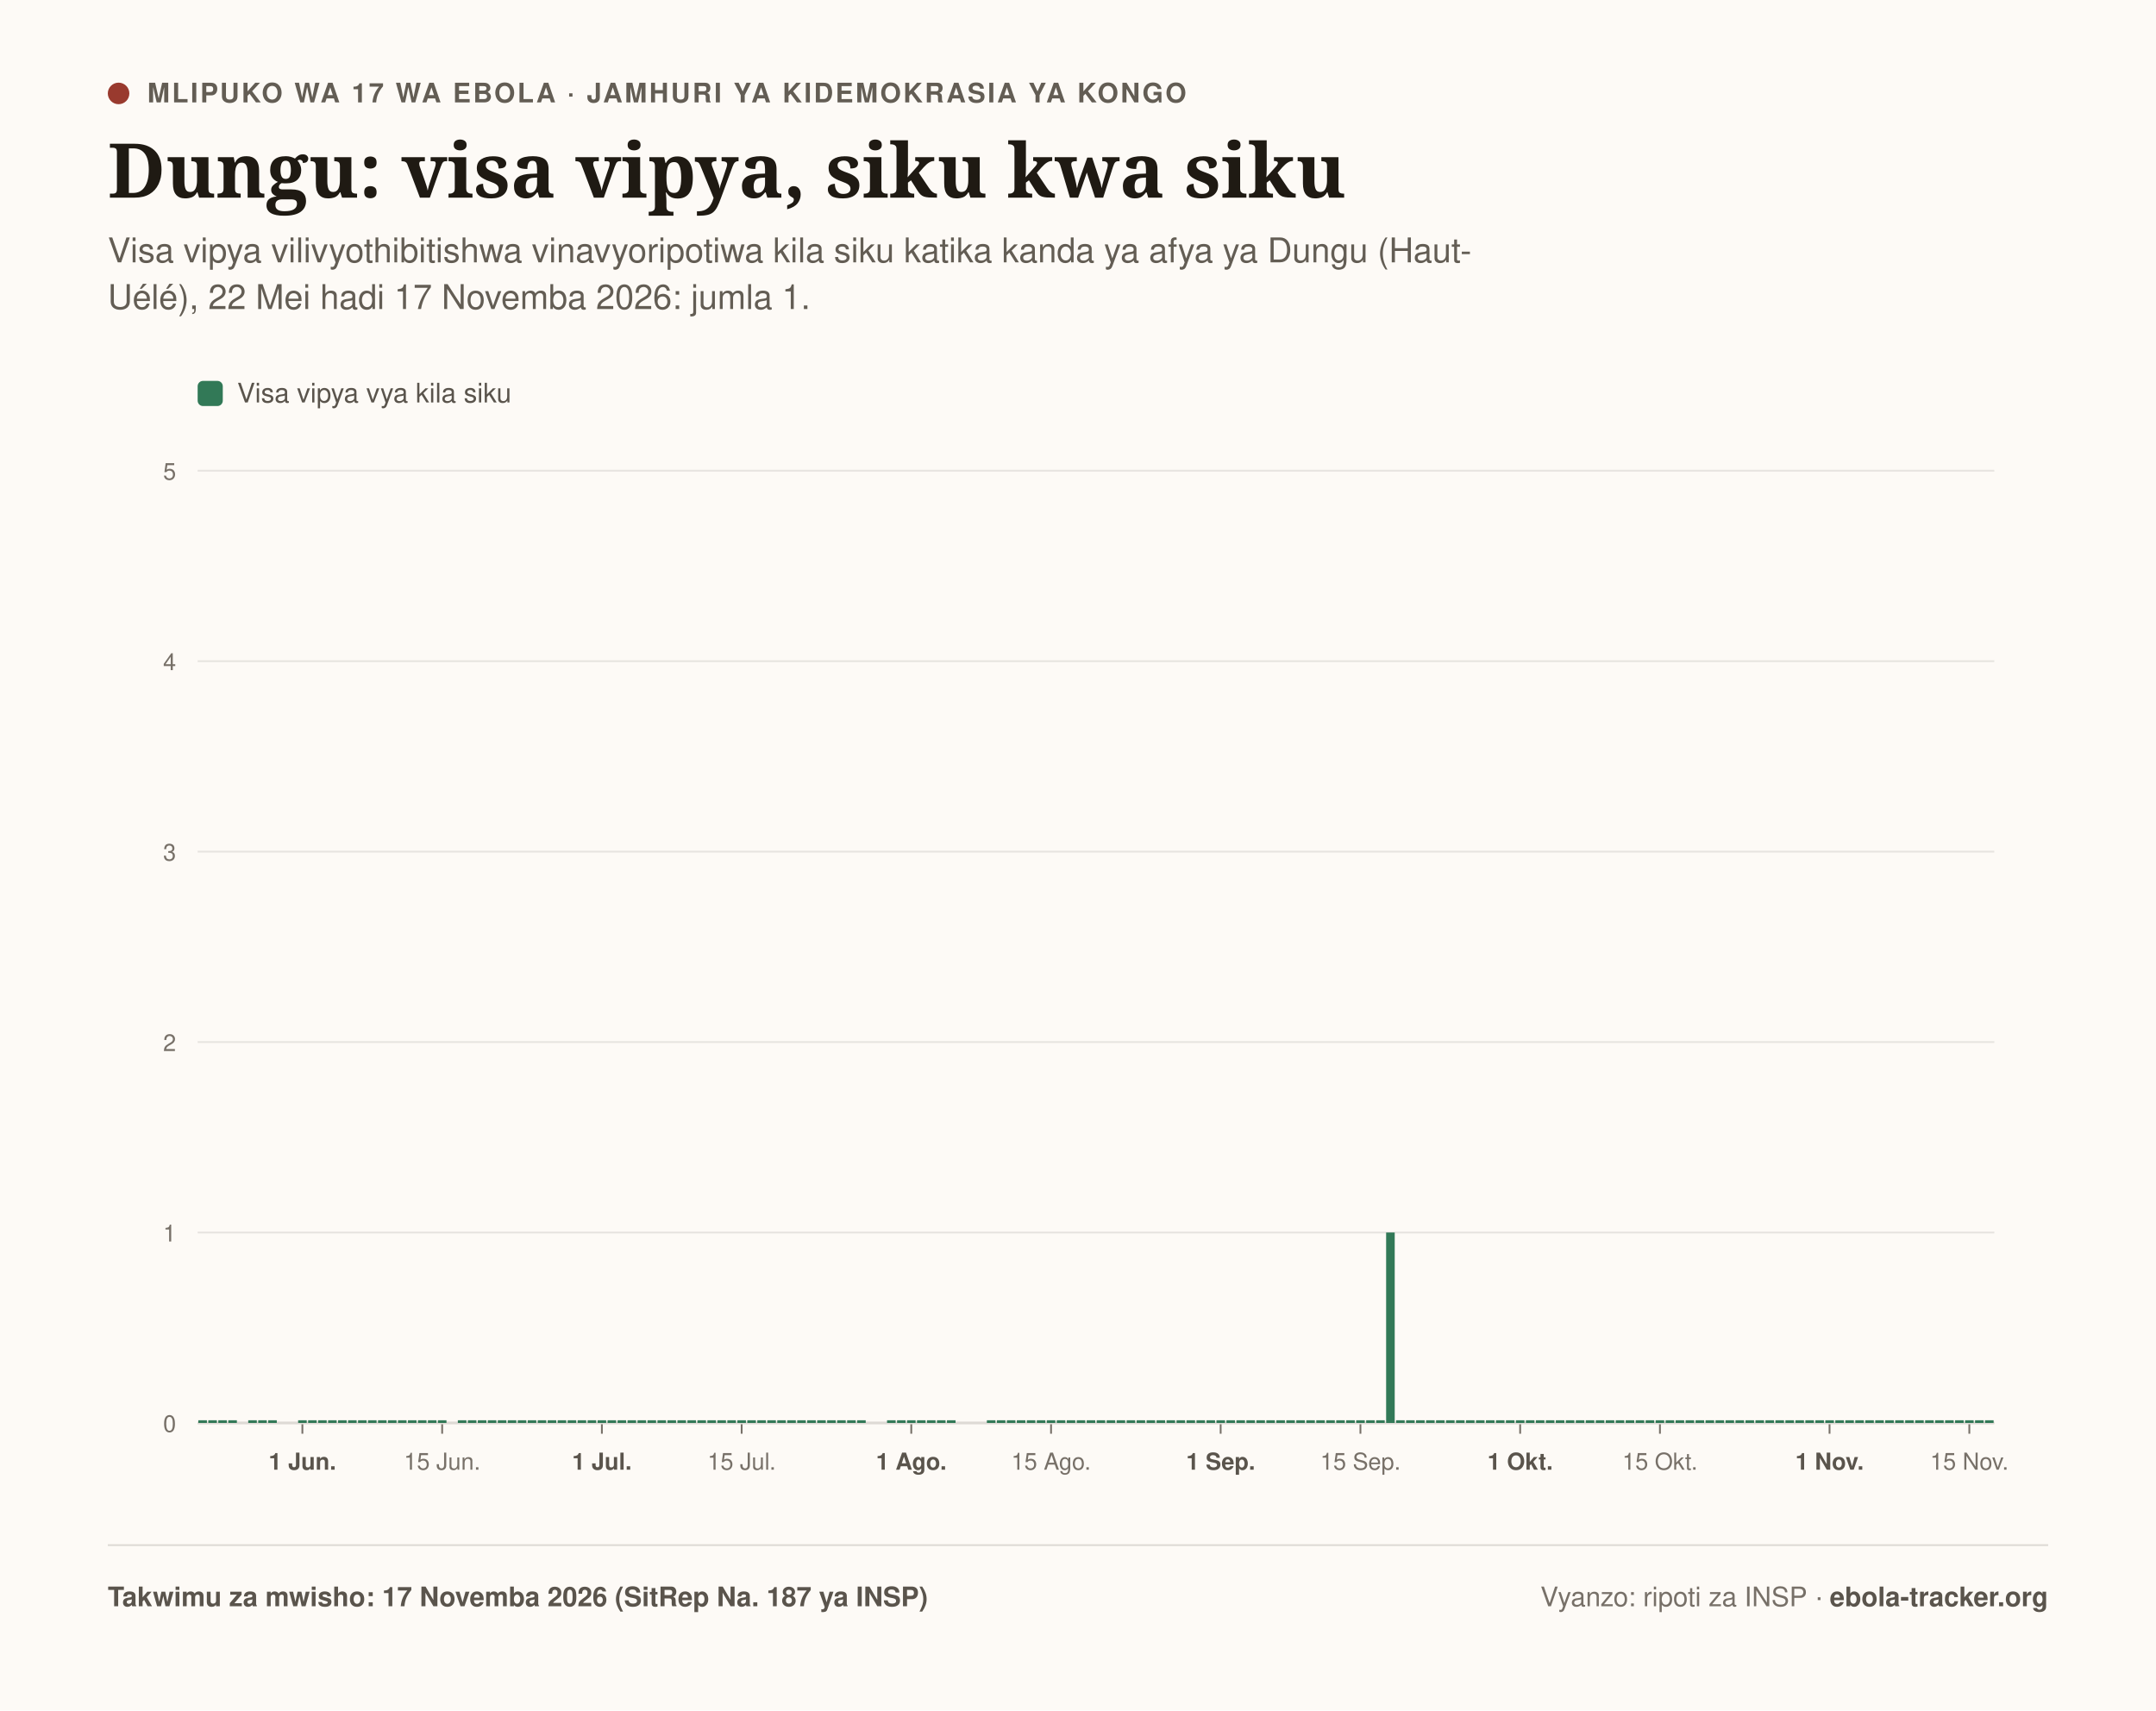
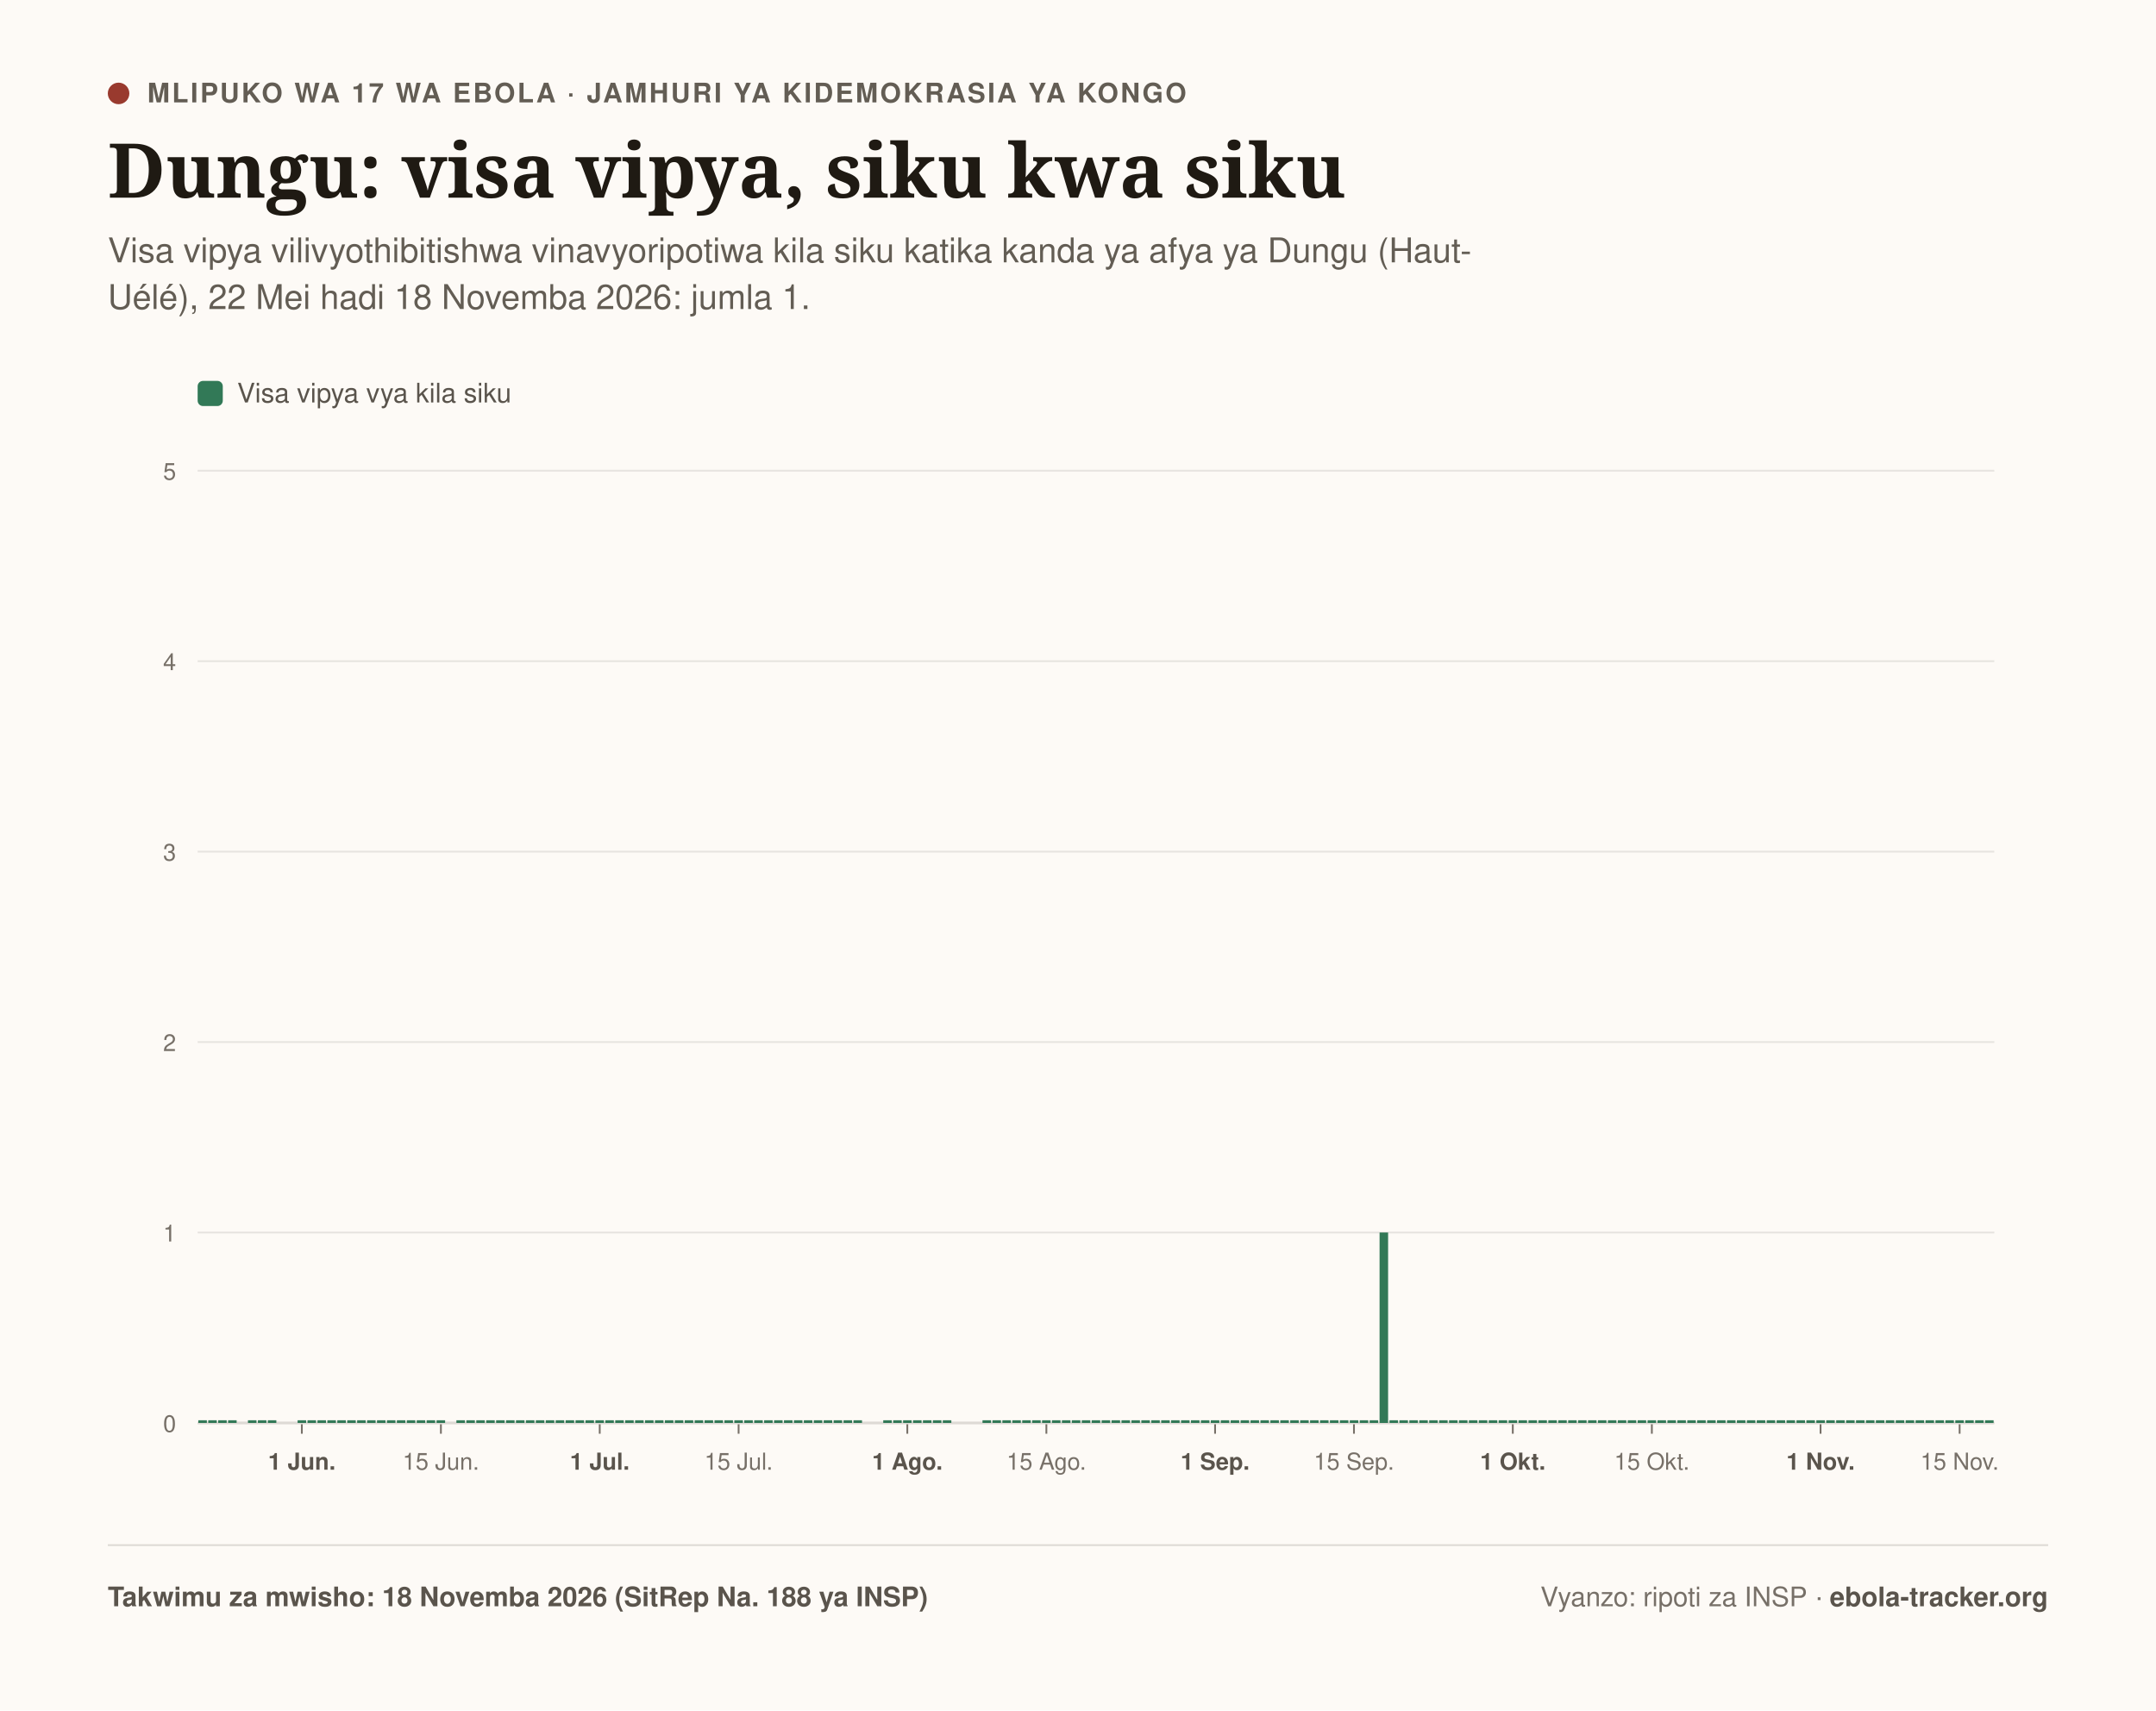
- <svg xmlns="http://www.w3.org/2000/svg" viewBox="0 0 1200 952" role="img" aria-label="Dungu: visa vipya, siku kwa siku. Visa vipya vilivyothibitishwa vinavyoripotiwa kila siku katika kanda ya afya ya Dungu (Haut-Uélé), 22 Mei hadi 17 Novemba 2026: jumla 1.">
+ <svg xmlns="http://www.w3.org/2000/svg" viewBox="0 0 1200 952" role="img" aria-label="Dungu: visa vipya, siku kwa siku. Visa vipya vilivyothibitishwa vinavyoripotiwa kila siku katika kanda ya afya ya Dungu (Haut-Uélé), 22 Mei hadi 18 Novemba 2026: jumla 1.">
  <rect width="1200" height="952" fill="#FDFAF6" />
  <circle cx="66" cy="52" r="6" fill="#993A2E" />
  <text x="82.0" y="57.0" font-family="'Public Sans',Helvetica,Arial,sans-serif" font-size="15" font-weight="700" fill="#635D54" text-anchor="start" letter-spacing=".08em">MLIPUKO WA 17 WA EBOLA · JAMHURI YA KIDEMOKRASIA YA KONGO</text>
  <text x="60.0" y="110.0" font-family="'Source Serif 4',Georgia,serif" font-size="42" font-weight="600" fill="#1F1A13" text-anchor="start">Dungu: visa vipya, siku kwa siku</text>
  <text x="60.0" y="146.0" font-family="'Public Sans',Helvetica,Arial,sans-serif" font-size="19" font-weight="400" fill="#635D54" text-anchor="start">Visa vipya vilivyothibitishwa vinavyoripotiwa kila siku katika kanda ya afya ya Dungu (Haut-</text>
-   <text x="60.0" y="172.0" font-family="'Public Sans',Helvetica,Arial,sans-serif" font-size="19" font-weight="400" fill="#635D54" text-anchor="start">Uélé), 22 Mei hadi 17 Novemba 2026: jumla 1.</text>
+   <text x="60.0" y="172.0" font-family="'Public Sans',Helvetica,Arial,sans-serif" font-size="19" font-weight="400" fill="#635D54" text-anchor="start">Uélé), 22 Mei hadi 18 Novemba 2026: jumla 1.</text>
  <rect x="110" y="212" width="14" height="14" rx="3" fill="#327957" />
  <text x="132.0" y="224.0" font-family="'Public Sans',Helvetica,Arial,sans-serif" font-size="15" font-weight="400" fill="#5A544C" text-anchor="start">Visa vipya vya kila siku</text>
  <line x1="110" x2="1110" y1="792.0" y2="792.0" stroke="#E7E4E0" />
  <text x="98.0" y="797.0" font-family="'Public Sans',Helvetica,Arial,sans-serif" font-size="13" font-weight="400" fill="#777068" text-anchor="end">0</text>
  <line x1="110" x2="1110" y1="686.0" y2="686.0" stroke="#E7E4E0" />
  <text x="98.0" y="691.0" font-family="'Public Sans',Helvetica,Arial,sans-serif" font-size="13" font-weight="400" fill="#777068" text-anchor="end">1</text>
  <line x1="110" x2="1110" y1="580.0" y2="580.0" stroke="#E7E4E0" />
  <text x="98.0" y="585.0" font-family="'Public Sans',Helvetica,Arial,sans-serif" font-size="13" font-weight="400" fill="#777068" text-anchor="end">2</text>
  <line x1="110" x2="1110" y1="474.0" y2="474.0" stroke="#E7E4E0" />
  <text x="98.0" y="479.0" font-family="'Public Sans',Helvetica,Arial,sans-serif" font-size="13" font-weight="400" fill="#777068" text-anchor="end">3</text>
  <line x1="110" x2="1110" y1="368.0" y2="368.0" stroke="#E7E4E0" />
  <text x="98.0" y="373.0" font-family="'Public Sans',Helvetica,Arial,sans-serif" font-size="13" font-weight="400" fill="#777068" text-anchor="end">4</text>
  <line x1="110" x2="1110" y1="262.0" y2="262.0" stroke="#E7E4E0" />
  <text x="98.0" y="267.0" font-family="'Public Sans',Helvetica,Arial,sans-serif" font-size="13" font-weight="400" fill="#777068" text-anchor="end">5</text>
-   <line x1="168.3" x2="168.3" y1="792" y2="798" stroke="#777068" />
-   <text x="168.3" y="818.0" font-family="'Public Sans',Helvetica,Arial,sans-serif" font-size="13" font-weight="600" fill="#5A544C" text-anchor="middle">1 Jun.</text>
-   <line x1="246.1" x2="246.1" y1="792" y2="798" stroke="#777068" />
-   <text x="246.1" y="818.0" font-family="'Public Sans',Helvetica,Arial,sans-serif" font-size="13" font-weight="400" fill="#777068" text-anchor="middle">15 Jun.</text>
-   <line x1="335.0" x2="335.0" y1="792" y2="798" stroke="#777068" />
-   <text x="335.0" y="818.0" font-family="'Public Sans',Helvetica,Arial,sans-serif" font-size="13" font-weight="600" fill="#5A544C" text-anchor="middle">1 Jul.</text>
-   <line x1="412.8" x2="412.8" y1="792" y2="798" stroke="#777068" />
-   <text x="412.8" y="818.0" font-family="'Public Sans',Helvetica,Arial,sans-serif" font-size="13" font-weight="400" fill="#777068" text-anchor="middle">15 Jul.</text>
-   <line x1="507.2" x2="507.2" y1="792" y2="798" stroke="#777068" />
-   <text x="507.2" y="818.0" font-family="'Public Sans',Helvetica,Arial,sans-serif" font-size="13" font-weight="600" fill="#5A544C" text-anchor="middle">1 Ago.</text>
-   <line x1="585.0" x2="585.0" y1="792" y2="798" stroke="#777068" />
-   <text x="585.0" y="818.0" font-family="'Public Sans',Helvetica,Arial,sans-serif" font-size="13" font-weight="400" fill="#777068" text-anchor="middle">15 Ago.</text>
-   <line x1="679.4" x2="679.4" y1="792" y2="798" stroke="#777068" />
-   <text x="679.4" y="818.0" font-family="'Public Sans',Helvetica,Arial,sans-serif" font-size="13" font-weight="600" fill="#5A544C" text-anchor="middle">1 Sep.</text>
-   <line x1="757.2" x2="757.2" y1="792" y2="798" stroke="#777068" />
-   <text x="757.2" y="818.0" font-family="'Public Sans',Helvetica,Arial,sans-serif" font-size="13" font-weight="400" fill="#777068" text-anchor="middle">15 Sep.</text>
-   <line x1="846.1" x2="846.1" y1="792" y2="798" stroke="#777068" />
-   <text x="846.1" y="818.0" font-family="'Public Sans',Helvetica,Arial,sans-serif" font-size="13" font-weight="600" fill="#5A544C" text-anchor="middle">1 Okt.</text>
-   <line x1="923.9" x2="923.9" y1="792" y2="798" stroke="#777068" />
-   <text x="923.9" y="818.0" font-family="'Public Sans',Helvetica,Arial,sans-serif" font-size="13" font-weight="400" fill="#777068" text-anchor="middle">15 Okt.</text>
-   <line x1="1018.3" x2="1018.3" y1="792" y2="798" stroke="#777068" />
-   <text x="1018.3" y="818.0" font-family="'Public Sans',Helvetica,Arial,sans-serif" font-size="13" font-weight="600" fill="#5A544C" text-anchor="middle">1 Nov.</text>
-   <line x1="1096.1" x2="1096.1" y1="792" y2="798" stroke="#777068" />
-   <text x="1096.1" y="818.0" font-family="'Public Sans',Helvetica,Arial,sans-serif" font-size="13" font-weight="400" fill="#777068" text-anchor="middle">15 Nov.</text>
+   <line x1="168.0" x2="168.0" y1="792" y2="798" stroke="#777068" />
+   <text x="168.0" y="818.0" font-family="'Public Sans',Helvetica,Arial,sans-serif" font-size="13" font-weight="600" fill="#5A544C" text-anchor="middle">1 Jun.</text>
+   <line x1="245.4" x2="245.4" y1="792" y2="798" stroke="#777068" />
+   <text x="245.4" y="818.0" font-family="'Public Sans',Helvetica,Arial,sans-serif" font-size="13" font-weight="400" fill="#777068" text-anchor="middle">15 Jun.</text>
+   <line x1="333.8" x2="333.8" y1="792" y2="798" stroke="#777068" />
+   <text x="333.8" y="818.0" font-family="'Public Sans',Helvetica,Arial,sans-serif" font-size="13" font-weight="600" fill="#5A544C" text-anchor="middle">1 Jul.</text>
+   <line x1="411.1" x2="411.1" y1="792" y2="798" stroke="#777068" />
+   <text x="411.1" y="818.0" font-family="'Public Sans',Helvetica,Arial,sans-serif" font-size="13" font-weight="400" fill="#777068" text-anchor="middle">15 Jul.</text>
+   <line x1="505.0" x2="505.0" y1="792" y2="798" stroke="#777068" />
+   <text x="505.0" y="818.0" font-family="'Public Sans',Helvetica,Arial,sans-serif" font-size="13" font-weight="600" fill="#5A544C" text-anchor="middle">1 Ago.</text>
+   <line x1="582.4" x2="582.4" y1="792" y2="798" stroke="#777068" />
+   <text x="582.4" y="818.0" font-family="'Public Sans',Helvetica,Arial,sans-serif" font-size="13" font-weight="400" fill="#777068" text-anchor="middle">15 Ago.</text>
+   <line x1="676.3" x2="676.3" y1="792" y2="798" stroke="#777068" />
+   <text x="676.3" y="818.0" font-family="'Public Sans',Helvetica,Arial,sans-serif" font-size="13" font-weight="600" fill="#5A544C" text-anchor="middle">1 Sep.</text>
+   <line x1="753.6" x2="753.6" y1="792" y2="798" stroke="#777068" />
+   <text x="753.6" y="818.0" font-family="'Public Sans',Helvetica,Arial,sans-serif" font-size="13" font-weight="400" fill="#777068" text-anchor="middle">15 Sep.</text>
+   <line x1="842.0" x2="842.0" y1="792" y2="798" stroke="#777068" />
+   <text x="842.0" y="818.0" font-family="'Public Sans',Helvetica,Arial,sans-serif" font-size="13" font-weight="600" fill="#5A544C" text-anchor="middle">1 Okt.</text>
+   <line x1="919.4" x2="919.4" y1="792" y2="798" stroke="#777068" />
+   <text x="919.4" y="818.0" font-family="'Public Sans',Helvetica,Arial,sans-serif" font-size="13" font-weight="400" fill="#777068" text-anchor="middle">15 Okt.</text>
+   <line x1="1013.3" x2="1013.3" y1="792" y2="798" stroke="#777068" />
+   <text x="1013.3" y="818.0" font-family="'Public Sans',Helvetica,Arial,sans-serif" font-size="13" font-weight="600" fill="#5A544C" text-anchor="middle">1 Nov.</text>
+   <line x1="1090.7" x2="1090.7" y1="792" y2="798" stroke="#777068" />
+   <text x="1090.7" y="818.0" font-family="'Public Sans',Helvetica,Arial,sans-serif" font-size="13" font-weight="400" fill="#777068" text-anchor="middle">15 Nov.</text>
  <line x1="110" x2="1110" y1="792" y2="792" stroke="#DEDAD5" stroke-width="1.5" />
-   <rect x="110.39" y="790.50" width="4.78" height="1.50" fill="#327957" />
-   <rect x="115.94" y="790.50" width="4.78" height="1.50" fill="#327957" />
-   <rect x="121.50" y="790.50" width="4.78" height="1.50" fill="#327957" />
-   <rect x="127.06" y="790.50" width="4.78" height="1.50" fill="#327957" />
-   <rect x="138.17" y="790.50" width="4.78" height="1.50" fill="#327957" />
-   <rect x="143.72" y="790.50" width="4.78" height="1.50" fill="#327957" />
-   <rect x="149.28" y="790.50" width="4.78" height="1.50" fill="#327957" />
-   <rect x="165.94" y="790.50" width="4.78" height="1.50" fill="#327957" />
-   <rect x="171.50" y="790.50" width="4.78" height="1.50" fill="#327957" />
-   <rect x="177.06" y="790.50" width="4.78" height="1.50" fill="#327957" />
-   <rect x="182.61" y="790.50" width="4.78" height="1.50" fill="#327957" />
-   <rect x="188.17" y="790.50" width="4.78" height="1.50" fill="#327957" />
-   <rect x="193.72" y="790.50" width="4.78" height="1.50" fill="#327957" />
-   <rect x="199.28" y="790.50" width="4.78" height="1.50" fill="#327957" />
-   <rect x="204.83" y="790.50" width="4.78" height="1.50" fill="#327957" />
-   <rect x="210.39" y="790.50" width="4.78" height="1.50" fill="#327957" />
-   <rect x="215.94" y="790.50" width="4.78" height="1.50" fill="#327957" />
-   <rect x="221.50" y="790.50" width="4.78" height="1.50" fill="#327957" />
-   <rect x="227.06" y="790.50" width="4.78" height="1.50" fill="#327957" />
-   <rect x="232.61" y="790.50" width="4.78" height="1.50" fill="#327957" />
-   <rect x="238.17" y="790.50" width="4.78" height="1.50" fill="#327957" />
-   <rect x="243.72" y="790.50" width="4.78" height="1.50" fill="#327957" />
-   <rect x="254.83" y="790.50" width="4.78" height="1.50" fill="#327957" />
-   <rect x="260.39" y="790.50" width="4.78" height="1.50" fill="#327957" />
-   <rect x="265.94" y="790.50" width="4.78" height="1.50" fill="#327957" />
-   <rect x="271.50" y="790.50" width="4.78" height="1.50" fill="#327957" />
-   <rect x="277.06" y="790.50" width="4.78" height="1.50" fill="#327957" />
-   <rect x="282.61" y="790.50" width="4.78" height="1.50" fill="#327957" />
-   <rect x="288.17" y="790.50" width="4.78" height="1.50" fill="#327957" />
-   <rect x="293.72" y="790.50" width="4.78" height="1.50" fill="#327957" />
-   <rect x="299.28" y="790.50" width="4.78" height="1.50" fill="#327957" />
-   <rect x="304.83" y="790.50" width="4.78" height="1.50" fill="#327957" />
-   <rect x="310.39" y="790.50" width="4.78" height="1.50" fill="#327957" />
-   <rect x="315.94" y="790.50" width="4.78" height="1.50" fill="#327957" />
-   <rect x="321.50" y="790.50" width="4.78" height="1.50" fill="#327957" />
-   <rect x="327.06" y="790.50" width="4.78" height="1.50" fill="#327957" />
-   <rect x="332.61" y="790.50" width="4.78" height="1.50" fill="#327957" />
-   <rect x="338.17" y="790.50" width="4.78" height="1.50" fill="#327957" />
-   <rect x="343.72" y="790.50" width="4.78" height="1.50" fill="#327957" />
-   <rect x="349.28" y="790.50" width="4.78" height="1.50" fill="#327957" />
-   <rect x="354.83" y="790.50" width="4.78" height="1.50" fill="#327957" />
-   <rect x="360.39" y="790.50" width="4.78" height="1.50" fill="#327957" />
-   <rect x="365.94" y="790.50" width="4.78" height="1.50" fill="#327957" />
-   <rect x="371.50" y="790.50" width="4.78" height="1.50" fill="#327957" />
-   <rect x="377.06" y="790.50" width="4.78" height="1.50" fill="#327957" />
-   <rect x="382.61" y="790.50" width="4.78" height="1.50" fill="#327957" />
-   <rect x="388.17" y="790.50" width="4.78" height="1.50" fill="#327957" />
-   <rect x="393.72" y="790.50" width="4.78" height="1.50" fill="#327957" />
-   <rect x="399.28" y="790.50" width="4.78" height="1.50" fill="#327957" />
-   <rect x="404.83" y="790.50" width="4.78" height="1.50" fill="#327957" />
-   <rect x="410.39" y="790.50" width="4.78" height="1.50" fill="#327957" />
-   <rect x="415.94" y="790.50" width="4.78" height="1.50" fill="#327957" />
-   <rect x="421.50" y="790.50" width="4.78" height="1.50" fill="#327957" />
-   <rect x="427.06" y="790.50" width="4.78" height="1.50" fill="#327957" />
-   <rect x="432.61" y="790.50" width="4.78" height="1.50" fill="#327957" />
-   <rect x="438.17" y="790.50" width="4.78" height="1.50" fill="#327957" />
-   <rect x="443.72" y="790.50" width="4.78" height="1.50" fill="#327957" />
-   <rect x="449.28" y="790.50" width="4.78" height="1.50" fill="#327957" />
-   <rect x="454.83" y="790.50" width="4.78" height="1.50" fill="#327957" />
-   <rect x="460.39" y="790.50" width="4.78" height="1.50" fill="#327957" />
-   <rect x="465.94" y="790.50" width="4.78" height="1.50" fill="#327957" />
-   <rect x="471.50" y="790.50" width="4.78" height="1.50" fill="#327957" />
-   <rect x="477.06" y="790.50" width="4.78" height="1.50" fill="#327957" />
-   <rect x="493.72" y="790.50" width="4.78" height="1.50" fill="#327957" />
-   <rect x="499.28" y="790.50" width="4.78" height="1.50" fill="#327957" />
-   <rect x="504.83" y="790.50" width="4.78" height="1.50" fill="#327957" />
-   <rect x="510.39" y="790.50" width="4.78" height="1.50" fill="#327957" />
-   <rect x="515.94" y="790.50" width="4.78" height="1.50" fill="#327957" />
-   <rect x="521.50" y="790.50" width="4.78" height="1.50" fill="#327957" />
-   <rect x="527.06" y="790.50" width="4.78" height="1.50" fill="#327957" />
-   <rect x="549.28" y="790.50" width="4.78" height="1.50" fill="#327957" />
-   <rect x="554.83" y="790.50" width="4.78" height="1.50" fill="#327957" />
-   <rect x="560.39" y="790.50" width="4.78" height="1.50" fill="#327957" />
-   <rect x="565.94" y="790.50" width="4.78" height="1.50" fill="#327957" />
-   <rect x="571.50" y="790.50" width="4.78" height="1.50" fill="#327957" />
-   <rect x="577.06" y="790.50" width="4.78" height="1.50" fill="#327957" />
-   <rect x="582.61" y="790.50" width="4.78" height="1.50" fill="#327957" />
-   <rect x="588.17" y="790.50" width="4.78" height="1.50" fill="#327957" />
-   <rect x="593.72" y="790.50" width="4.78" height="1.50" fill="#327957" />
-   <rect x="599.28" y="790.50" width="4.78" height="1.50" fill="#327957" />
-   <rect x="604.83" y="790.50" width="4.78" height="1.50" fill="#327957" />
-   <rect x="610.39" y="790.50" width="4.78" height="1.50" fill="#327957" />
-   <rect x="615.94" y="790.50" width="4.78" height="1.50" fill="#327957" />
-   <rect x="621.50" y="790.50" width="4.78" height="1.50" fill="#327957" />
-   <rect x="627.06" y="790.50" width="4.78" height="1.50" fill="#327957" />
-   <rect x="632.61" y="790.50" width="4.78" height="1.50" fill="#327957" />
-   <rect x="638.17" y="790.50" width="4.78" height="1.50" fill="#327957" />
-   <rect x="643.72" y="790.50" width="4.78" height="1.50" fill="#327957" />
-   <rect x="649.28" y="790.50" width="4.78" height="1.50" fill="#327957" />
-   <rect x="654.83" y="790.50" width="4.78" height="1.50" fill="#327957" />
-   <rect x="660.39" y="790.50" width="4.78" height="1.50" fill="#327957" />
-   <rect x="665.94" y="790.50" width="4.78" height="1.50" fill="#327957" />
-   <rect x="671.50" y="790.50" width="4.78" height="1.50" fill="#327957" />
-   <rect x="677.06" y="790.50" width="4.78" height="1.50" fill="#327957" />
-   <rect x="682.61" y="790.50" width="4.78" height="1.50" fill="#327957" />
-   <rect x="688.17" y="790.50" width="4.78" height="1.50" fill="#327957" />
-   <rect x="693.72" y="790.50" width="4.78" height="1.50" fill="#327957" />
-   <rect x="699.28" y="790.50" width="4.78" height="1.50" fill="#327957" />
-   <rect x="704.83" y="790.50" width="4.78" height="1.50" fill="#327957" />
-   <rect x="710.39" y="790.50" width="4.78" height="1.50" fill="#327957" />
-   <rect x="715.94" y="790.50" width="4.78" height="1.50" fill="#327957" />
-   <rect x="721.50" y="790.50" width="4.78" height="1.50" fill="#327957" />
-   <rect x="727.06" y="790.50" width="4.78" height="1.50" fill="#327957" />
-   <rect x="732.61" y="790.50" width="4.78" height="1.50" fill="#327957" />
-   <rect x="738.17" y="790.50" width="4.78" height="1.50" fill="#327957" />
-   <rect x="743.72" y="790.50" width="4.78" height="1.50" fill="#327957" />
-   <rect x="749.28" y="790.50" width="4.78" height="1.50" fill="#327957" />
-   <rect x="754.83" y="790.50" width="4.78" height="1.50" fill="#327957" />
-   <rect x="760.39" y="790.50" width="4.78" height="1.50" fill="#327957" />
-   <rect x="765.94" y="790.50" width="4.78" height="1.50" fill="#327957" />
-   <rect x="771.50" y="686.00" width="4.78" height="106.00" fill="#327957" />
-   <rect x="777.06" y="790.50" width="4.78" height="1.50" fill="#327957" />
-   <rect x="782.61" y="790.50" width="4.78" height="1.50" fill="#327957" />
-   <rect x="788.17" y="790.50" width="4.78" height="1.50" fill="#327957" />
-   <rect x="793.72" y="790.50" width="4.78" height="1.50" fill="#327957" />
-   <rect x="799.28" y="790.50" width="4.78" height="1.50" fill="#327957" />
-   <rect x="804.83" y="790.50" width="4.78" height="1.50" fill="#327957" />
-   <rect x="810.39" y="790.50" width="4.78" height="1.50" fill="#327957" />
-   <rect x="815.94" y="790.50" width="4.78" height="1.50" fill="#327957" />
-   <rect x="821.50" y="790.50" width="4.78" height="1.50" fill="#327957" />
-   <rect x="827.06" y="790.50" width="4.78" height="1.50" fill="#327957" />
-   <rect x="832.61" y="790.50" width="4.78" height="1.50" fill="#327957" />
-   <rect x="838.17" y="790.50" width="4.78" height="1.50" fill="#327957" />
-   <rect x="843.72" y="790.50" width="4.78" height="1.50" fill="#327957" />
-   <rect x="849.28" y="790.50" width="4.78" height="1.50" fill="#327957" />
-   <rect x="854.83" y="790.50" width="4.78" height="1.50" fill="#327957" />
-   <rect x="860.39" y="790.50" width="4.78" height="1.50" fill="#327957" />
-   <rect x="865.94" y="790.50" width="4.78" height="1.50" fill="#327957" />
-   <rect x="871.50" y="790.50" width="4.78" height="1.50" fill="#327957" />
-   <rect x="877.06" y="790.50" width="4.78" height="1.50" fill="#327957" />
-   <rect x="882.61" y="790.50" width="4.78" height="1.50" fill="#327957" />
-   <rect x="888.17" y="790.50" width="4.78" height="1.50" fill="#327957" />
-   <rect x="893.72" y="790.50" width="4.78" height="1.50" fill="#327957" />
-   <rect x="899.28" y="790.50" width="4.78" height="1.50" fill="#327957" />
-   <rect x="904.83" y="790.50" width="4.78" height="1.50" fill="#327957" />
-   <rect x="910.39" y="790.50" width="4.78" height="1.50" fill="#327957" />
-   <rect x="915.94" y="790.50" width="4.78" height="1.50" fill="#327957" />
-   <rect x="921.50" y="790.50" width="4.78" height="1.50" fill="#327957" />
-   <rect x="927.06" y="790.50" width="4.78" height="1.50" fill="#327957" />
-   <rect x="932.61" y="790.50" width="4.78" height="1.50" fill="#327957" />
-   <rect x="938.17" y="790.50" width="4.78" height="1.50" fill="#327957" />
-   <rect x="943.72" y="790.50" width="4.78" height="1.50" fill="#327957" />
-   <rect x="949.28" y="790.50" width="4.78" height="1.50" fill="#327957" />
-   <rect x="954.83" y="790.50" width="4.78" height="1.50" fill="#327957" />
-   <rect x="960.39" y="790.50" width="4.78" height="1.50" fill="#327957" />
-   <rect x="965.94" y="790.50" width="4.78" height="1.50" fill="#327957" />
-   <rect x="971.50" y="790.50" width="4.78" height="1.50" fill="#327957" />
-   <rect x="977.06" y="790.50" width="4.78" height="1.50" fill="#327957" />
-   <rect x="982.61" y="790.50" width="4.78" height="1.50" fill="#327957" />
-   <rect x="988.17" y="790.50" width="4.78" height="1.50" fill="#327957" />
-   <rect x="993.72" y="790.50" width="4.78" height="1.50" fill="#327957" />
-   <rect x="999.28" y="790.50" width="4.78" height="1.50" fill="#327957" />
-   <rect x="1004.83" y="790.50" width="4.78" height="1.50" fill="#327957" />
-   <rect x="1010.39" y="790.50" width="4.78" height="1.50" fill="#327957" />
-   <rect x="1015.94" y="790.50" width="4.78" height="1.50" fill="#327957" />
-   <rect x="1021.50" y="790.50" width="4.78" height="1.50" fill="#327957" />
-   <rect x="1027.06" y="790.50" width="4.78" height="1.50" fill="#327957" />
-   <rect x="1032.61" y="790.50" width="4.78" height="1.50" fill="#327957" />
-   <rect x="1038.17" y="790.50" width="4.78" height="1.50" fill="#327957" />
-   <rect x="1043.72" y="790.50" width="4.78" height="1.50" fill="#327957" />
-   <rect x="1049.28" y="790.50" width="4.78" height="1.50" fill="#327957" />
-   <rect x="1054.83" y="790.50" width="4.78" height="1.50" fill="#327957" />
-   <rect x="1060.39" y="790.50" width="4.78" height="1.50" fill="#327957" />
-   <rect x="1065.94" y="790.50" width="4.78" height="1.50" fill="#327957" />
-   <rect x="1071.50" y="790.50" width="4.78" height="1.50" fill="#327957" />
-   <rect x="1077.06" y="790.50" width="4.78" height="1.50" fill="#327957" />
-   <rect x="1082.61" y="790.50" width="4.78" height="1.50" fill="#327957" />
-   <rect x="1088.17" y="790.50" width="4.78" height="1.50" fill="#327957" />
-   <rect x="1093.72" y="790.50" width="4.78" height="1.50" fill="#327957" />
-   <rect x="1099.28" y="790.50" width="4.78" height="1.50" fill="#327957" />
-   <rect x="1104.83" y="790.50" width="4.78" height="1.50" fill="#327957" />
+   <rect x="110.39" y="790.50" width="4.75" height="1.50" fill="#327957" />
+   <rect x="115.91" y="790.50" width="4.75" height="1.50" fill="#327957" />
+   <rect x="121.44" y="790.50" width="4.75" height="1.50" fill="#327957" />
+   <rect x="126.96" y="790.50" width="4.75" height="1.50" fill="#327957" />
+   <rect x="138.01" y="790.50" width="4.75" height="1.50" fill="#327957" />
+   <rect x="143.54" y="790.50" width="4.75" height="1.50" fill="#327957" />
+   <rect x="149.06" y="790.50" width="4.75" height="1.50" fill="#327957" />
+   <rect x="165.64" y="790.50" width="4.75" height="1.50" fill="#327957" />
+   <rect x="171.16" y="790.50" width="4.75" height="1.50" fill="#327957" />
+   <rect x="176.69" y="790.50" width="4.75" height="1.50" fill="#327957" />
+   <rect x="182.21" y="790.50" width="4.75" height="1.50" fill="#327957" />
+   <rect x="187.73" y="790.50" width="4.75" height="1.50" fill="#327957" />
+   <rect x="193.26" y="790.50" width="4.75" height="1.50" fill="#327957" />
+   <rect x="198.78" y="790.50" width="4.75" height="1.50" fill="#327957" />
+   <rect x="204.31" y="790.50" width="4.75" height="1.50" fill="#327957" />
+   <rect x="209.83" y="790.50" width="4.75" height="1.50" fill="#327957" />
+   <rect x="215.36" y="790.50" width="4.75" height="1.50" fill="#327957" />
+   <rect x="220.88" y="790.50" width="4.75" height="1.50" fill="#327957" />
+   <rect x="226.41" y="790.50" width="4.75" height="1.50" fill="#327957" />
+   <rect x="231.93" y="790.50" width="4.75" height="1.50" fill="#327957" />
+   <rect x="237.46" y="790.50" width="4.75" height="1.50" fill="#327957" />
+   <rect x="242.98" y="790.50" width="4.75" height="1.50" fill="#327957" />
+   <rect x="254.03" y="790.50" width="4.75" height="1.50" fill="#327957" />
+   <rect x="259.56" y="790.50" width="4.75" height="1.50" fill="#327957" />
+   <rect x="265.08" y="790.50" width="4.75" height="1.50" fill="#327957" />
+   <rect x="270.61" y="790.50" width="4.75" height="1.50" fill="#327957" />
+   <rect x="276.13" y="790.50" width="4.75" height="1.50" fill="#327957" />
+   <rect x="281.66" y="790.50" width="4.75" height="1.50" fill="#327957" />
+   <rect x="287.18" y="790.50" width="4.75" height="1.50" fill="#327957" />
+   <rect x="292.71" y="790.50" width="4.75" height="1.50" fill="#327957" />
+   <rect x="298.23" y="790.50" width="4.75" height="1.50" fill="#327957" />
+   <rect x="303.76" y="790.50" width="4.75" height="1.50" fill="#327957" />
+   <rect x="309.28" y="790.50" width="4.75" height="1.50" fill="#327957" />
+   <rect x="314.81" y="790.50" width="4.75" height="1.50" fill="#327957" />
+   <rect x="320.33" y="790.50" width="4.75" height="1.50" fill="#327957" />
+   <rect x="325.86" y="790.50" width="4.75" height="1.50" fill="#327957" />
+   <rect x="331.38" y="790.50" width="4.75" height="1.50" fill="#327957" />
+   <rect x="336.91" y="790.50" width="4.75" height="1.50" fill="#327957" />
+   <rect x="342.43" y="790.50" width="4.75" height="1.50" fill="#327957" />
+   <rect x="347.96" y="790.50" width="4.75" height="1.50" fill="#327957" />
+   <rect x="353.48" y="790.50" width="4.75" height="1.50" fill="#327957" />
+   <rect x="359.01" y="790.50" width="4.75" height="1.50" fill="#327957" />
+   <rect x="364.53" y="790.50" width="4.75" height="1.50" fill="#327957" />
+   <rect x="370.06" y="790.50" width="4.75" height="1.50" fill="#327957" />
+   <rect x="375.58" y="790.50" width="4.75" height="1.50" fill="#327957" />
+   <rect x="381.10" y="790.50" width="4.75" height="1.50" fill="#327957" />
+   <rect x="386.63" y="790.50" width="4.75" height="1.50" fill="#327957" />
+   <rect x="392.15" y="790.50" width="4.75" height="1.50" fill="#327957" />
+   <rect x="397.68" y="790.50" width="4.75" height="1.50" fill="#327957" />
+   <rect x="403.20" y="790.50" width="4.75" height="1.50" fill="#327957" />
+   <rect x="408.73" y="790.50" width="4.75" height="1.50" fill="#327957" />
+   <rect x="414.25" y="790.50" width="4.75" height="1.50" fill="#327957" />
+   <rect x="419.78" y="790.50" width="4.75" height="1.50" fill="#327957" />
+   <rect x="425.30" y="790.50" width="4.75" height="1.50" fill="#327957" />
+   <rect x="430.83" y="790.50" width="4.75" height="1.50" fill="#327957" />
+   <rect x="436.35" y="790.50" width="4.75" height="1.50" fill="#327957" />
+   <rect x="441.88" y="790.50" width="4.75" height="1.50" fill="#327957" />
+   <rect x="447.40" y="790.50" width="4.75" height="1.50" fill="#327957" />
+   <rect x="452.93" y="790.50" width="4.75" height="1.50" fill="#327957" />
+   <rect x="458.45" y="790.50" width="4.75" height="1.50" fill="#327957" />
+   <rect x="463.98" y="790.50" width="4.75" height="1.50" fill="#327957" />
+   <rect x="469.50" y="790.50" width="4.75" height="1.50" fill="#327957" />
+   <rect x="475.03" y="790.50" width="4.75" height="1.50" fill="#327957" />
+   <rect x="491.60" y="790.50" width="4.75" height="1.50" fill="#327957" />
+   <rect x="497.13" y="790.50" width="4.75" height="1.50" fill="#327957" />
+   <rect x="502.65" y="790.50" width="4.75" height="1.50" fill="#327957" />
+   <rect x="508.18" y="790.50" width="4.75" height="1.50" fill="#327957" />
+   <rect x="513.70" y="790.50" width="4.75" height="1.50" fill="#327957" />
+   <rect x="519.23" y="790.50" width="4.75" height="1.50" fill="#327957" />
+   <rect x="524.75" y="790.50" width="4.75" height="1.50" fill="#327957" />
+   <rect x="546.85" y="790.50" width="4.75" height="1.50" fill="#327957" />
+   <rect x="552.38" y="790.50" width="4.75" height="1.50" fill="#327957" />
+   <rect x="557.90" y="790.50" width="4.75" height="1.50" fill="#327957" />
+   <rect x="563.43" y="790.50" width="4.75" height="1.50" fill="#327957" />
+   <rect x="568.95" y="790.50" width="4.75" height="1.50" fill="#327957" />
+   <rect x="574.48" y="790.50" width="4.75" height="1.50" fill="#327957" />
+   <rect x="580.00" y="790.50" width="4.75" height="1.50" fill="#327957" />
+   <rect x="585.52" y="790.50" width="4.75" height="1.50" fill="#327957" />
+   <rect x="591.05" y="790.50" width="4.75" height="1.50" fill="#327957" />
+   <rect x="596.57" y="790.50" width="4.75" height="1.50" fill="#327957" />
+   <rect x="602.10" y="790.50" width="4.75" height="1.50" fill="#327957" />
+   <rect x="607.62" y="790.50" width="4.75" height="1.50" fill="#327957" />
+   <rect x="613.15" y="790.50" width="4.75" height="1.50" fill="#327957" />
+   <rect x="618.67" y="790.50" width="4.75" height="1.50" fill="#327957" />
+   <rect x="624.20" y="790.50" width="4.75" height="1.50" fill="#327957" />
+   <rect x="629.72" y="790.50" width="4.75" height="1.50" fill="#327957" />
+   <rect x="635.25" y="790.50" width="4.75" height="1.50" fill="#327957" />
+   <rect x="640.77" y="790.50" width="4.75" height="1.50" fill="#327957" />
+   <rect x="646.30" y="790.50" width="4.75" height="1.50" fill="#327957" />
+   <rect x="651.82" y="790.50" width="4.75" height="1.50" fill="#327957" />
+   <rect x="657.35" y="790.50" width="4.75" height="1.50" fill="#327957" />
+   <rect x="662.87" y="790.50" width="4.75" height="1.50" fill="#327957" />
+   <rect x="668.40" y="790.50" width="4.75" height="1.50" fill="#327957" />
+   <rect x="673.92" y="790.50" width="4.75" height="1.50" fill="#327957" />
+   <rect x="679.45" y="790.50" width="4.75" height="1.50" fill="#327957" />
+   <rect x="684.97" y="790.50" width="4.75" height="1.50" fill="#327957" />
+   <rect x="690.50" y="790.50" width="4.75" height="1.50" fill="#327957" />
+   <rect x="696.02" y="790.50" width="4.75" height="1.50" fill="#327957" />
+   <rect x="701.55" y="790.50" width="4.75" height="1.50" fill="#327957" />
+   <rect x="707.07" y="790.50" width="4.75" height="1.50" fill="#327957" />
+   <rect x="712.60" y="790.50" width="4.75" height="1.50" fill="#327957" />
+   <rect x="718.12" y="790.50" width="4.75" height="1.50" fill="#327957" />
+   <rect x="723.65" y="790.50" width="4.75" height="1.50" fill="#327957" />
+   <rect x="729.17" y="790.50" width="4.75" height="1.50" fill="#327957" />
+   <rect x="734.70" y="790.50" width="4.75" height="1.50" fill="#327957" />
+   <rect x="740.22" y="790.50" width="4.75" height="1.50" fill="#327957" />
+   <rect x="745.75" y="790.50" width="4.75" height="1.50" fill="#327957" />
+   <rect x="751.27" y="790.50" width="4.75" height="1.50" fill="#327957" />
+   <rect x="756.80" y="790.50" width="4.75" height="1.50" fill="#327957" />
+   <rect x="762.32" y="790.50" width="4.75" height="1.50" fill="#327957" />
+   <rect x="767.85" y="686.00" width="4.75" height="106.00" fill="#327957" />
+   <rect x="773.37" y="790.50" width="4.75" height="1.50" fill="#327957" />
+   <rect x="778.90" y="790.50" width="4.75" height="1.50" fill="#327957" />
+   <rect x="784.42" y="790.50" width="4.75" height="1.50" fill="#327957" />
+   <rect x="789.94" y="790.50" width="4.75" height="1.50" fill="#327957" />
+   <rect x="795.47" y="790.50" width="4.75" height="1.50" fill="#327957" />
+   <rect x="800.99" y="790.50" width="4.75" height="1.50" fill="#327957" />
+   <rect x="806.52" y="790.50" width="4.75" height="1.50" fill="#327957" />
+   <rect x="812.04" y="790.50" width="4.75" height="1.50" fill="#327957" />
+   <rect x="817.57" y="790.50" width="4.75" height="1.50" fill="#327957" />
+   <rect x="823.09" y="790.50" width="4.75" height="1.50" fill="#327957" />
+   <rect x="828.62" y="790.50" width="4.75" height="1.50" fill="#327957" />
+   <rect x="834.14" y="790.50" width="4.75" height="1.50" fill="#327957" />
+   <rect x="839.67" y="790.50" width="4.75" height="1.50" fill="#327957" />
+   <rect x="845.19" y="790.50" width="4.75" height="1.50" fill="#327957" />
+   <rect x="850.72" y="790.50" width="4.75" height="1.50" fill="#327957" />
+   <rect x="856.24" y="790.50" width="4.75" height="1.50" fill="#327957" />
+   <rect x="861.77" y="790.50" width="4.75" height="1.50" fill="#327957" />
+   <rect x="867.29" y="790.50" width="4.75" height="1.50" fill="#327957" />
+   <rect x="872.82" y="790.50" width="4.75" height="1.50" fill="#327957" />
+   <rect x="878.34" y="790.50" width="4.75" height="1.50" fill="#327957" />
+   <rect x="883.87" y="790.50" width="4.75" height="1.50" fill="#327957" />
+   <rect x="889.39" y="790.50" width="4.75" height="1.50" fill="#327957" />
+   <rect x="894.92" y="790.50" width="4.75" height="1.50" fill="#327957" />
+   <rect x="900.44" y="790.50" width="4.75" height="1.50" fill="#327957" />
+   <rect x="905.97" y="790.50" width="4.75" height="1.50" fill="#327957" />
+   <rect x="911.49" y="790.50" width="4.75" height="1.50" fill="#327957" />
+   <rect x="917.02" y="790.50" width="4.75" height="1.50" fill="#327957" />
+   <rect x="922.54" y="790.50" width="4.75" height="1.50" fill="#327957" />
+   <rect x="928.07" y="790.50" width="4.75" height="1.50" fill="#327957" />
+   <rect x="933.59" y="790.50" width="4.75" height="1.50" fill="#327957" />
+   <rect x="939.12" y="790.50" width="4.75" height="1.50" fill="#327957" />
+   <rect x="944.64" y="790.50" width="4.75" height="1.50" fill="#327957" />
+   <rect x="950.17" y="790.50" width="4.75" height="1.50" fill="#327957" />
+   <rect x="955.69" y="790.50" width="4.75" height="1.50" fill="#327957" />
+   <rect x="961.22" y="790.50" width="4.75" height="1.50" fill="#327957" />
+   <rect x="966.74" y="790.50" width="4.75" height="1.50" fill="#327957" />
+   <rect x="972.27" y="790.50" width="4.75" height="1.50" fill="#327957" />
+   <rect x="977.79" y="790.50" width="4.75" height="1.50" fill="#327957" />
+   <rect x="983.31" y="790.50" width="4.75" height="1.50" fill="#327957" />
+   <rect x="988.84" y="790.50" width="4.75" height="1.50" fill="#327957" />
+   <rect x="994.36" y="790.50" width="4.75" height="1.50" fill="#327957" />
+   <rect x="999.89" y="790.50" width="4.75" height="1.50" fill="#327957" />
+   <rect x="1005.41" y="790.50" width="4.75" height="1.50" fill="#327957" />
+   <rect x="1010.94" y="790.50" width="4.75" height="1.50" fill="#327957" />
+   <rect x="1016.46" y="790.50" width="4.75" height="1.50" fill="#327957" />
+   <rect x="1021.99" y="790.50" width="4.75" height="1.50" fill="#327957" />
+   <rect x="1027.51" y="790.50" width="4.75" height="1.50" fill="#327957" />
+   <rect x="1033.04" y="790.50" width="4.75" height="1.50" fill="#327957" />
+   <rect x="1038.56" y="790.50" width="4.75" height="1.50" fill="#327957" />
+   <rect x="1044.09" y="790.50" width="4.75" height="1.50" fill="#327957" />
+   <rect x="1049.61" y="790.50" width="4.75" height="1.50" fill="#327957" />
+   <rect x="1055.14" y="790.50" width="4.75" height="1.50" fill="#327957" />
+   <rect x="1060.66" y="790.50" width="4.75" height="1.50" fill="#327957" />
+   <rect x="1066.19" y="790.50" width="4.75" height="1.50" fill="#327957" />
+   <rect x="1071.71" y="790.50" width="4.75" height="1.50" fill="#327957" />
+   <rect x="1077.24" y="790.50" width="4.75" height="1.50" fill="#327957" />
+   <rect x="1082.76" y="790.50" width="4.75" height="1.50" fill="#327957" />
+   <rect x="1088.29" y="790.50" width="4.75" height="1.50" fill="#327957" />
+   <rect x="1093.81" y="790.50" width="4.75" height="1.50" fill="#327957" />
+   <rect x="1099.34" y="790.50" width="4.75" height="1.50" fill="#327957" />
+   <rect x="1104.86" y="790.50" width="4.75" height="1.50" fill="#327957" />
  <line x1="60" x2="1140" y1="860" y2="860" stroke="#DEDAD5" />
-   <text x="60.0" y="894.0" font-family="'Public Sans',Helvetica,Arial,sans-serif" font-size="15" font-weight="600" fill="#5A544C" text-anchor="start">Takwimu za mwisho: 17 Novemba 2026 (SitRep Na. 187 ya INSP)</text>
+   <text x="60.0" y="894.0" font-family="'Public Sans',Helvetica,Arial,sans-serif" font-size="15" font-weight="600" fill="#5A544C" text-anchor="start">Takwimu za mwisho: 18 Novemba 2026 (SitRep Na. 188 ya INSP)</text>
  <text x="1140" y="894" text-anchor="end" font-family="'Public Sans',Helvetica,Arial,sans-serif" font-size="15" fill="#777068">Vyanzo: ripoti za INSP · <tspan font-weight="700" fill="#5A544C">ebola-tracker.org</tspan>
  </text>
</svg>
